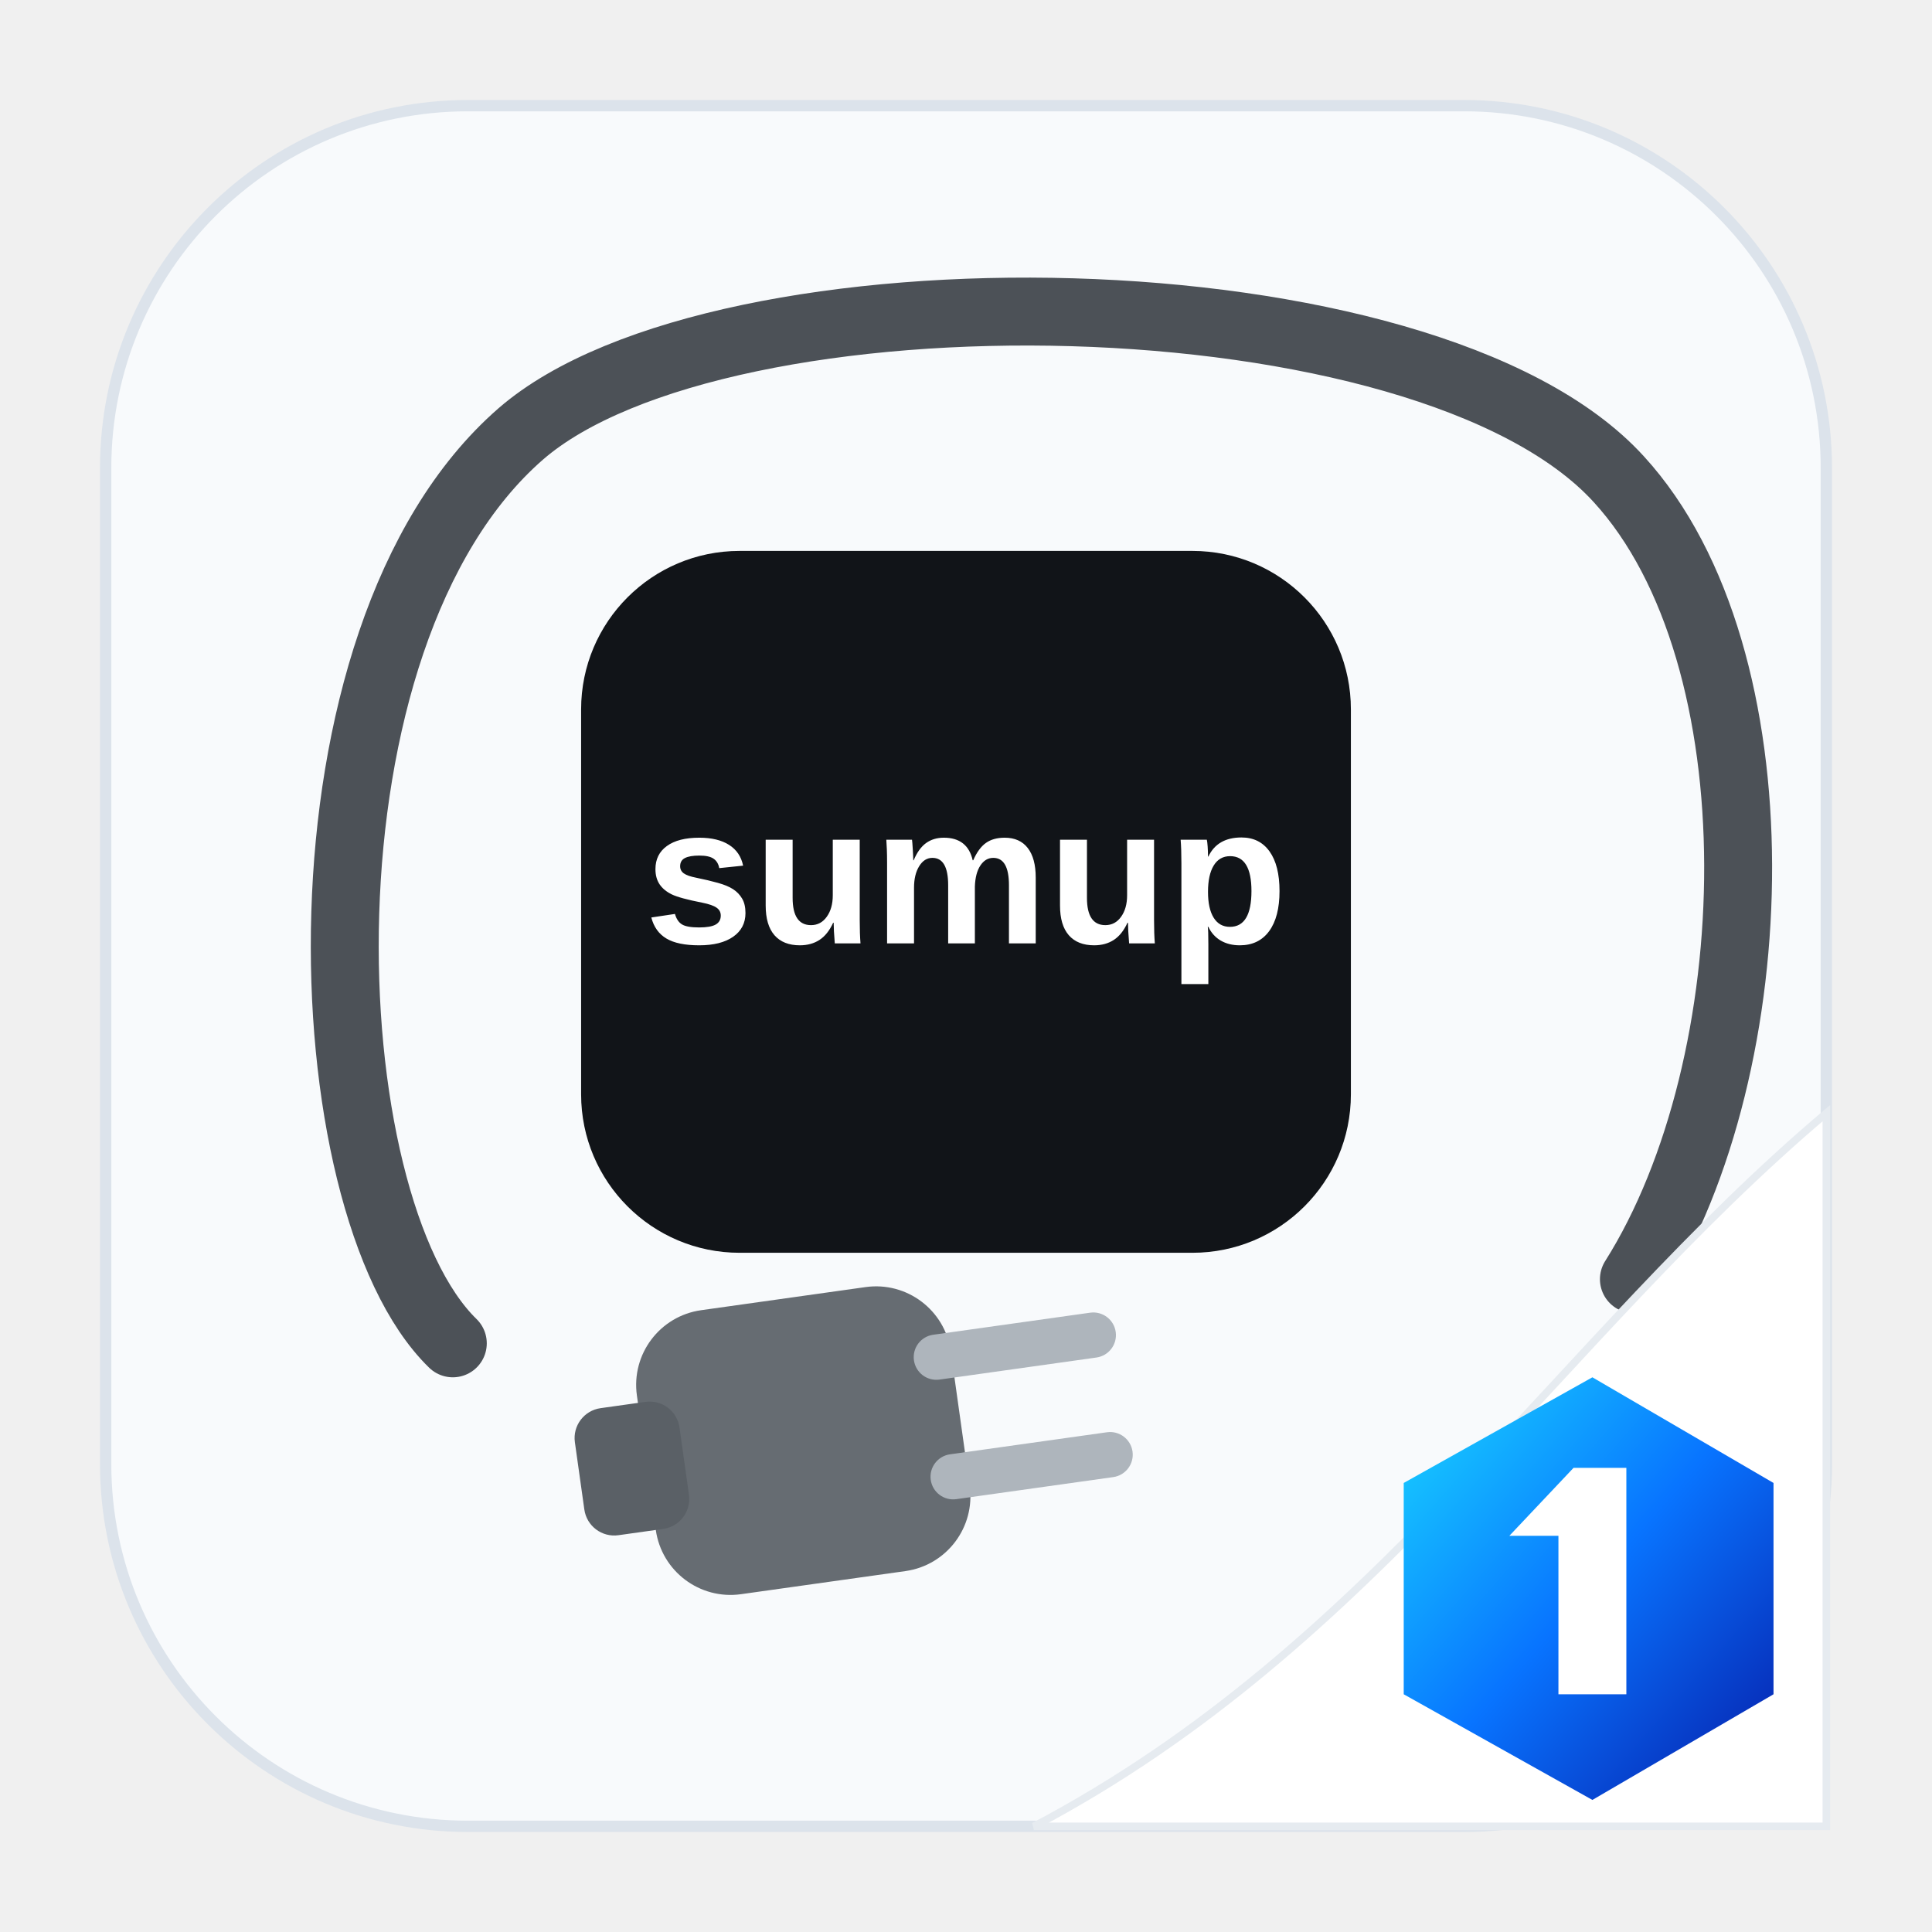
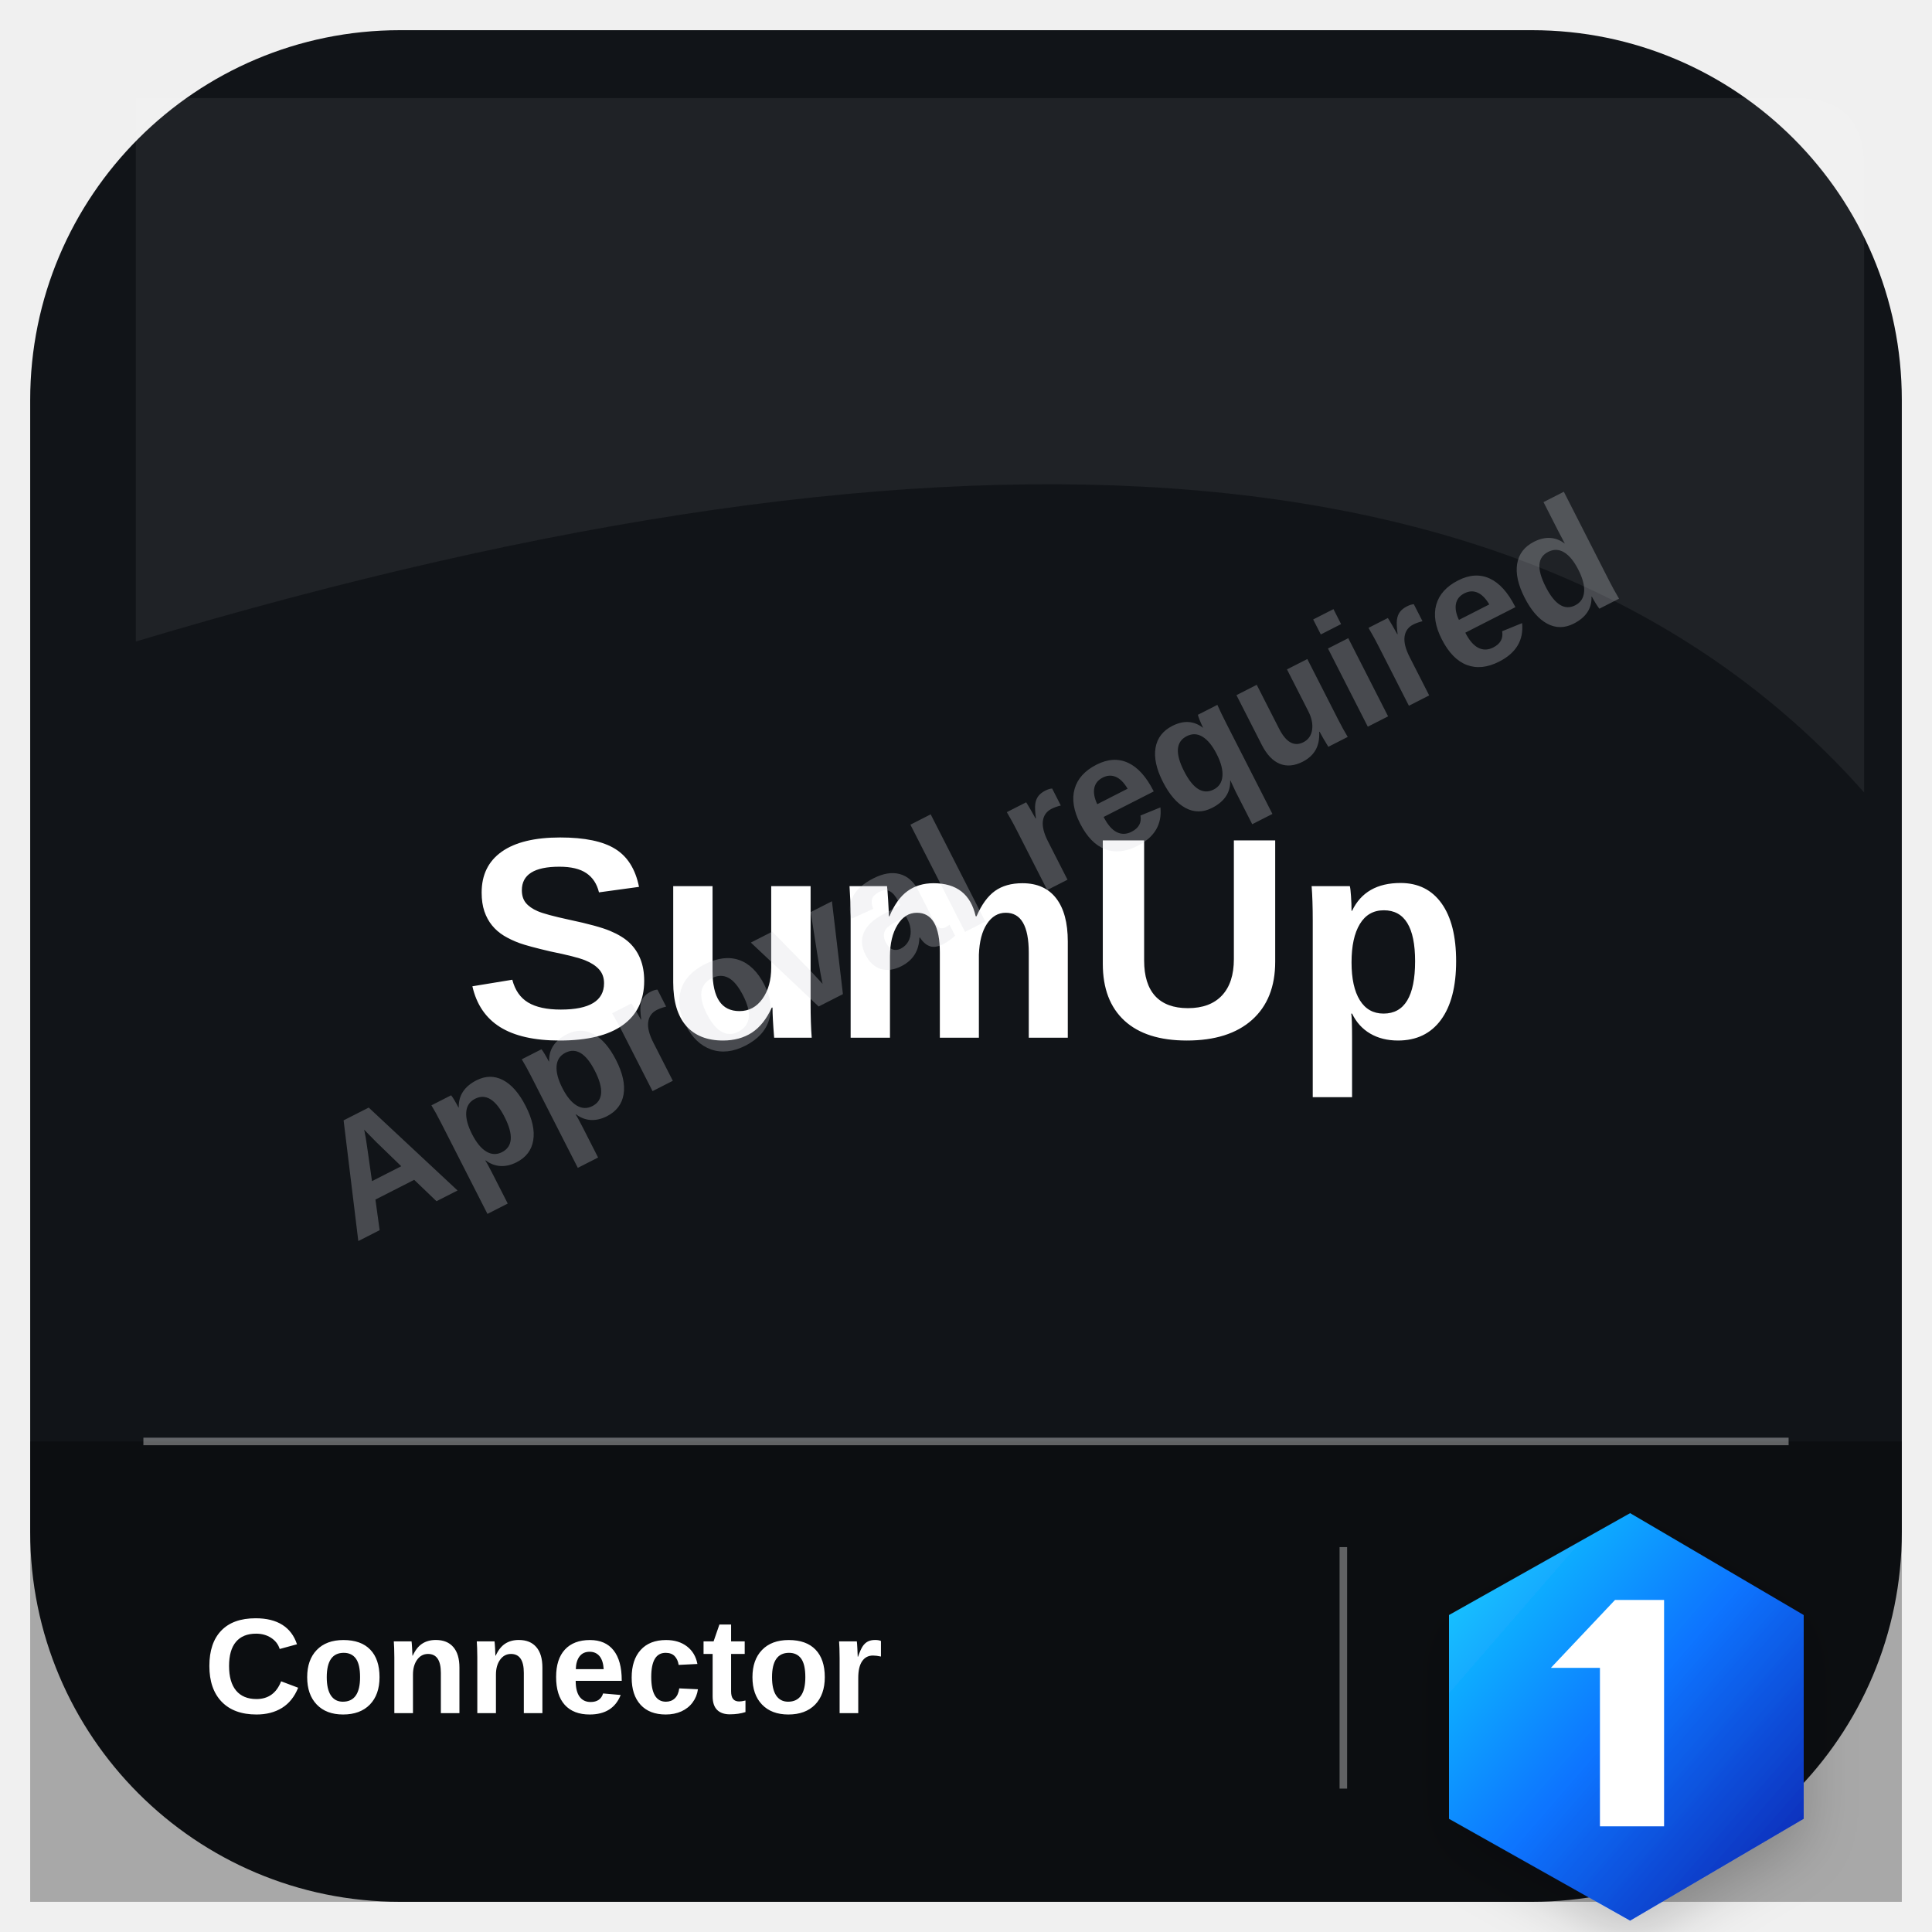
- <svg xmlns="http://www.w3.org/2000/svg" viewBox="0 0 512 512">
+ <svg xmlns="http://www.w3.org/2000/svg" viewBox="0 0 512 512" role="img" aria-label="SumUp connector">
  <defs>
    <linearGradient id="one" x1="0" y1="0" x2="1" y2="1">
      <stop stop-color="#19d8ff" />
      <stop offset=".5" stop-color="#0874ff" />
      <stop offset="1" stop-color="#071ca8" />
    </linearGradient>
+     <filter id="s" x="-30%" y="-30%" width="160%" height="160%">
+       <feDropShadow dx="0" dy="5" stdDeviation="7" flood-opacity=".20" />
+     </filter>
  </defs>
-   <rect x="28" y="28" width="456" height="456" rx="96" fill="#f8fafc" stroke="#dce3eb" stroke-width="3" />
-   <path d="M120 356C82 319 76 169 138 115c53-46 240-44 291 12 43 47 40 155 4 212" fill="none" stroke="#4c5157" stroke-width="18" stroke-linecap="round" />
-   <rect x="154" y="146" width="204" height="186" rx="42" fill="#111418" />
-   <text x="256" y="250" text-anchor="middle" font-family="Arial,Helvetica,sans-serif" font-size="52" font-weight="800" fill="#fff">sumup</text>
-   <g transform="translate(166 350) rotate(-8)">
-     <rect width="84" height="76" rx="20" fill="#666c72" />
-     <rect x="-18" y="22" width="28" height="34" rx="8" fill="#5a6066" />
-     <rect x="74" y="15" width="54" height="12" rx="6" fill="#aeb5bc" />
-     <rect x="74" y="47" width="54" height="12" rx="6" fill="#aeb5bc" />
+   <rect x="8" y="8" width="496" height="496" rx="98" fill="#111418" />
+   <path d="M36 26 H476 Q494 26 494 44 V210 Q370 70 36 170Z" fill="#FFFFFF" opacity=".06" />
+   <text x="256" y="275" text-anchor="middle" font-family="Arial,Helvetica,sans-serif" font-size="76" font-weight="800" fill="#FFFFFF">SumUp</text>
+   <g transform="rotate(-27 256 230)" opacity="0.28">
+     <text x="256" y="245" text-anchor="middle" font-family="Arial,Helvetica,sans-serif" font-size="44" font-weight="700" fill="#D6D9DE">Approval required</text>
  </g>
-   <path d="M274 484C365 436 413 355 484 295V484Z" fill="#fff" stroke="#e6ebf0" stroke-width="2" />
-   <g transform="translate(372 365)">
-     <path d="M50 0 98 28v56L50 112 0 84V28Z" fill="url(#one)" />
-     <path d="M45 24 28 42h13v42h18V24Z" fill="#fff" />
+   <rect x="8" y="382" width="496" height="122" fill="#000000" opacity="0.30" />
+   <line x1="38" y1="382" x2="474" y2="382" stroke="#FFFFFF" opacity=".35" stroke-width="2" />
+   <text x="54" y="454" font-family="Arial,Helvetica,sans-serif" font-size="36" font-weight="700" fill="#FFFFFF">Connector</text>
+   <line x1="356" y1="410" x2="356" y2="474" stroke="#FFFFFF" opacity=".35" stroke-width="2" />
+   <g transform="translate(384 401)" filter="url(#s)">
+     <path d="M48 0 94 27v54L48 108 0 81V27Z" fill="url(#one)" />
+     <path d="M44 23 27 41h13v42h17V23Z" fill="#fff" />
  </g>
</svg>
